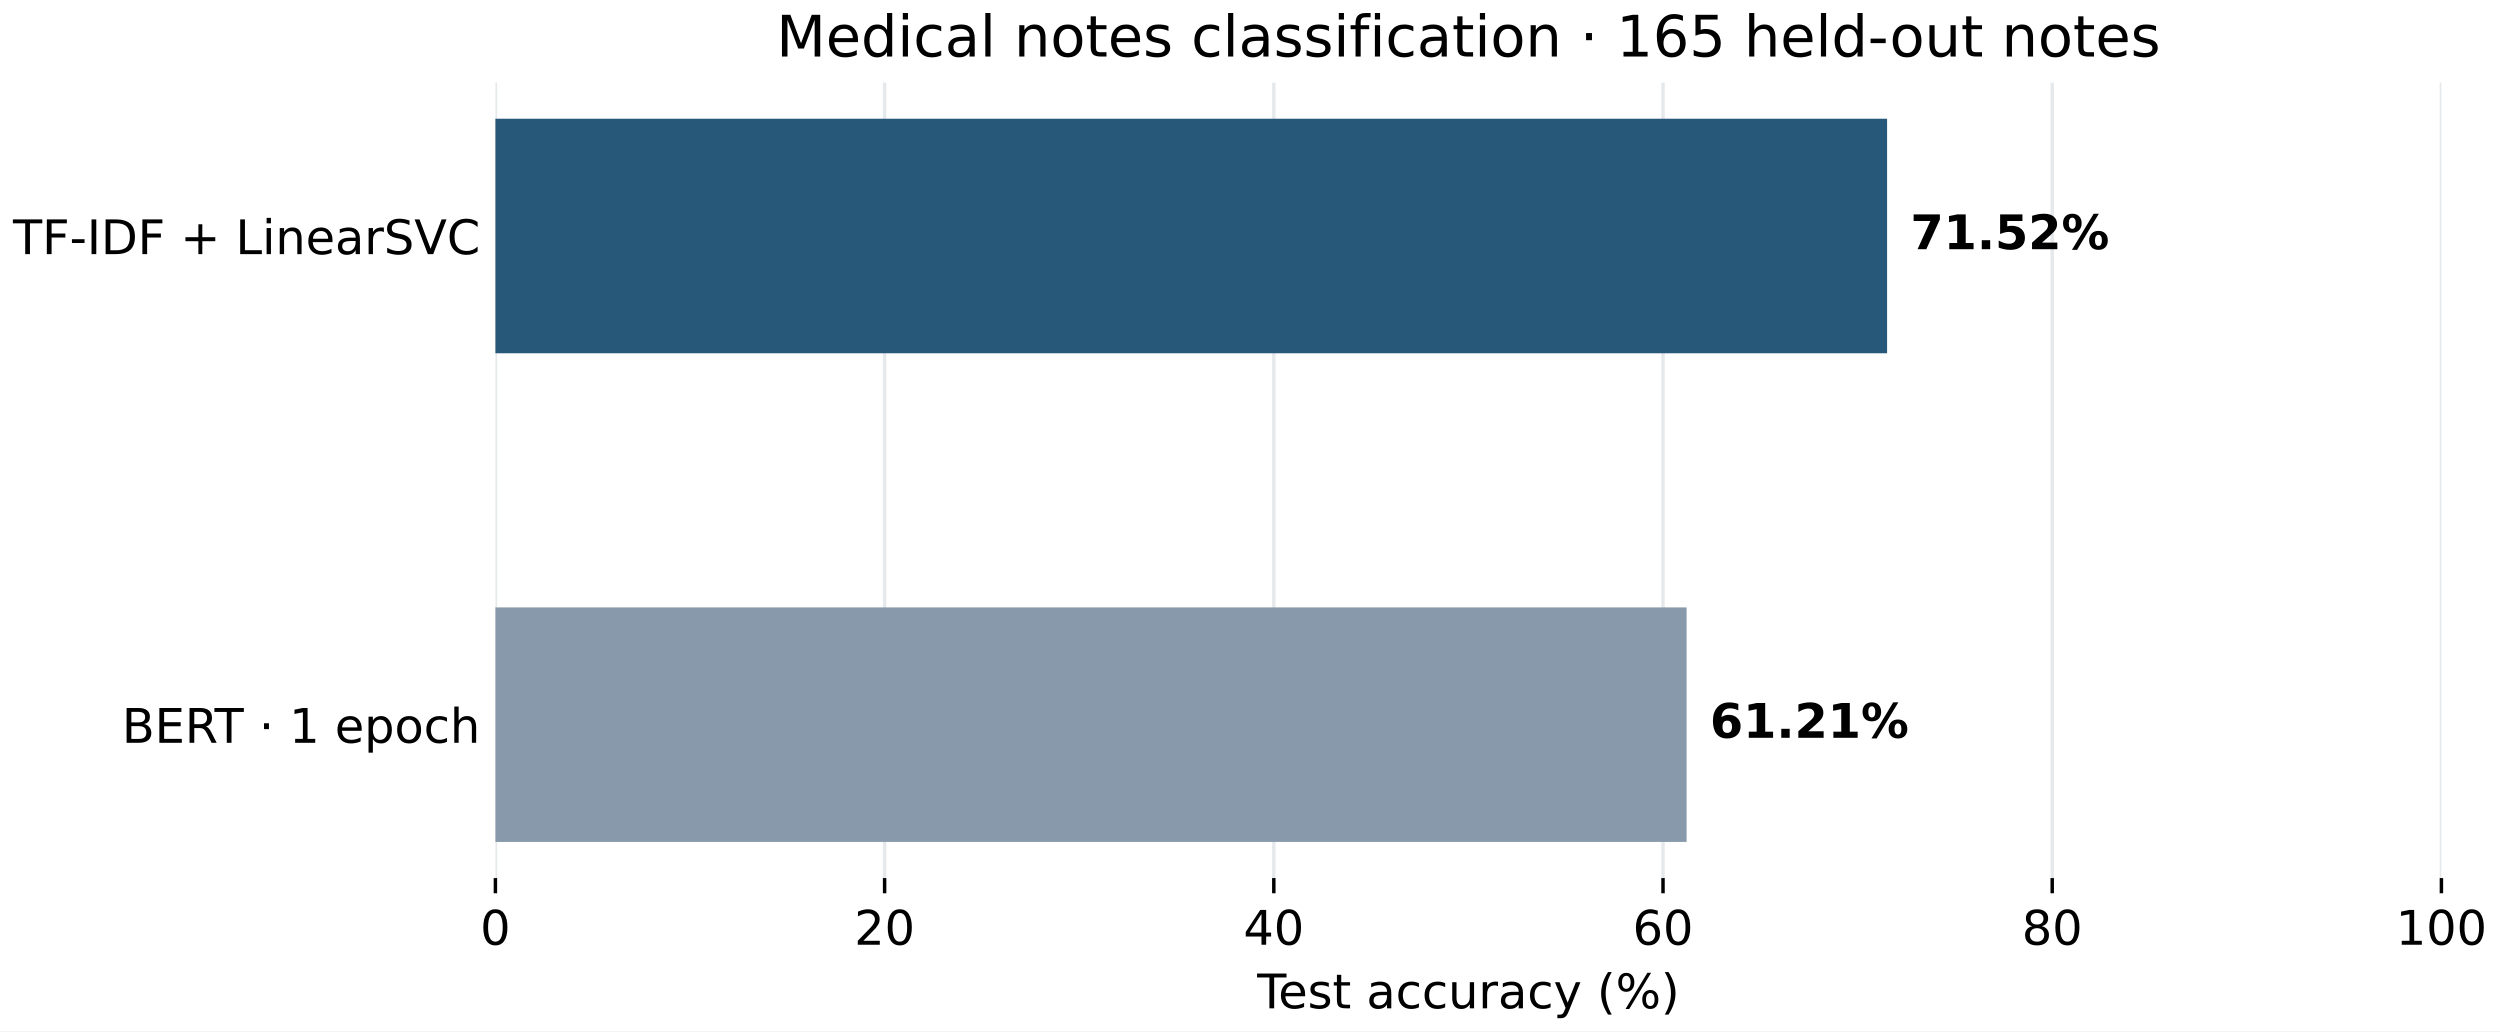
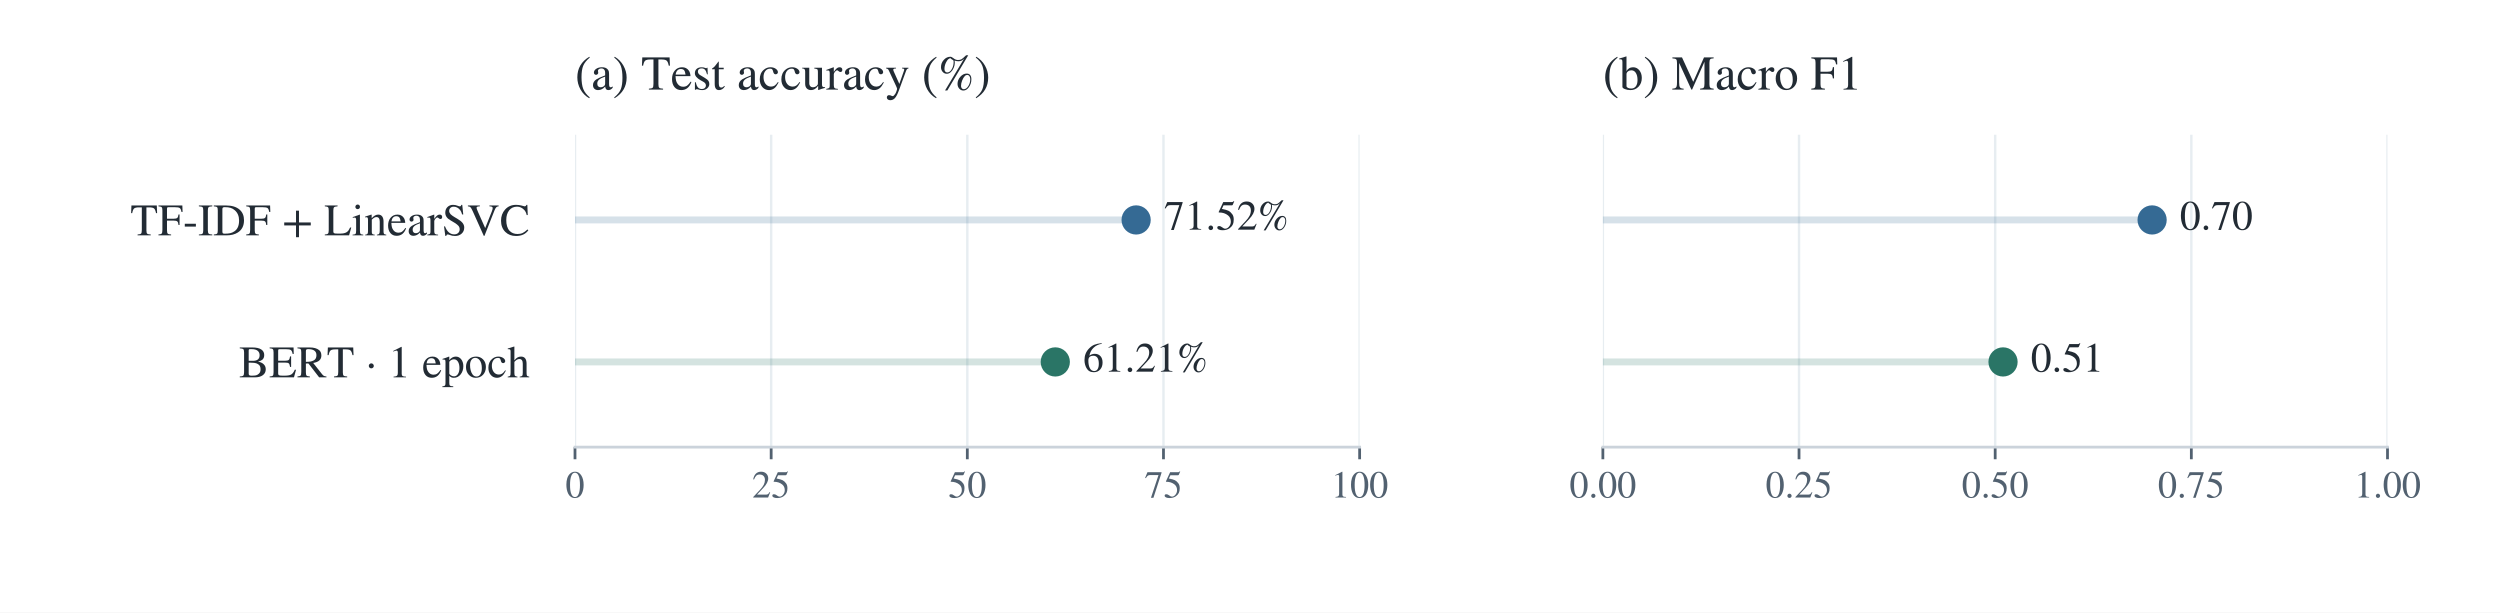
- <svg xmlns="http://www.w3.org/2000/svg" xmlns:xlink="http://www.w3.org/1999/xlink" width="576pt" height="237.6pt" viewBox="0 0 576 237.6" version="1.1">
+ <svg xmlns="http://www.w3.org/2000/svg" xmlns:xlink="http://www.w3.org/1999/xlink" width="720pt" height="176.4pt" viewBox="0 0 720 176.4" version="1.1">
  <defs>
    <style type="text/css">*{stroke-linejoin: round; stroke-linecap: butt}</style>
  </defs>
  <g id="figure_1">
    <g id="patch_1">
-       <path d="M 0 237.6  L 576 237.6  L 576 0  L 0 0  z " style="fill: #ffffff" />
+       <path d="M 0 176.4  L 720 176.4  L 720 0  L 0 0  z " style="fill: #ffffff" />
    </g>
    <g id="axes_1">
      <g id="patch_2">
-         <path d="M 114.142 202.308  L 562.502 202.308  L 562.502 19.03  L 114.142 19.03  z " style="fill: #ffffff" />
+         <path d="M 165.6 128.772  L 391.574 128.772  L 391.574 38.808  L 165.6 38.808  z " style="fill: #ffffff" />
      </g>
      <g id="matplotlib.axis_1">
        <g id="xtick_1">
          <g id="line2d_1">
-             <path d="M 114.142 202.308  L 114.142 19.03  " clip-path="url(#p9ebc9a9cec)" style="fill: none; stroke: #e6e9ec; stroke-width: 0.8; stroke-linecap: square" />
+             <path d="M 165.6 128.772  L 165.6 38.808  " clip-path="url(#pac6ac0f372)" style="fill: none; stroke: #e7edf1; stroke-width: 0.7; stroke-linecap: square" />
          </g>
          <g id="line2d_2">
            <defs>
-               <path id="m606c10784d" d="M 0 0  L 0 3.5  " style="stroke: #000000; stroke-width: 0.8" />
+               <path id="m80f913b508" d="M 0 0  L 0 3.5  " style="stroke: #526170; stroke-width: 0.8" />
            </defs>
            <g>
-               <use xlink:href="#m606c10784d" x="114.142" y="202.308" style="stroke: #000000; stroke-width: 0.8" />
+               <use xlink:href="#m80f913b508" x="165.6" y="128.772" style="fill: #526170; stroke: #526170; stroke-width: 0.8" />
            </g>
          </g>
          <g id="text_1">
-             <text style="font-size: 11px; font-family: 'DejaVu Sans'; text-anchor: middle" x="114.142" y="217.666" transform="rotate(-0 114.1421 217.6662)">0</text>
+             <g style="fill: #526170" transform="translate(162.85 143.2847) scale(0.11 -0.11)">
+               <defs>
+                 <path id="STIXGeneral-Regular-30" d="M 3046 2112  Q 3046 1683 2963 1302  Q 2880 922 2717 602  Q 2554 282 2266 96  Q 1978 -90 1600 -90  Q 1210 -90 915 108  Q 621 307 461 640  Q 301 973 227 1350  Q 154 1728 154 2150  Q 154 2746 301 3222  Q 448 3699 790 4012  Q 1133 4326 1626 4326  Q 2253 4326 2649 3712  Q 3046 3098 3046 2112  z M 2432 2080  Q 2432 3091 2217 3625  Q 2003 4160 1587 4160  Q 1190 4160 979 3622  Q 768 3085 768 2106  Q 768 1120 979 598  Q 1190 77 1600 77  Q 2003 77 2217 598  Q 2432 1120 2432 2080  z " transform="scale(0.015625)" />
+               </defs>
+               <use xlink:href="#STIXGeneral-Regular-30" />
+             </g>
          </g>
        </g>
        <g id="xtick_2">
          <g id="line2d_3">
-             <path d="M 203.814 202.308  L 203.814 19.03  " clip-path="url(#p9ebc9a9cec)" style="fill: none; stroke: #e6e9ec; stroke-width: 0.8; stroke-linecap: square" />
+             <path d="M 222.094 128.772  L 222.094 38.808  " clip-path="url(#pac6ac0f372)" style="fill: none; stroke: #e7edf1; stroke-width: 0.7; stroke-linecap: square" />
          </g>
          <g id="line2d_4">
            <g>
-               <use xlink:href="#m606c10784d" x="203.814" y="202.308" style="stroke: #000000; stroke-width: 0.8" />
+               <use xlink:href="#m80f913b508" x="222.094" y="128.772" style="fill: #526170; stroke: #526170; stroke-width: 0.8" />
            </g>
          </g>
          <g id="text_2">
-             <text style="font-size: 11px; font-family: 'DejaVu Sans'; text-anchor: middle" x="203.814" y="217.666" transform="rotate(-0 203.814 217.6662)">20</text>
+             <g style="fill: #526170" transform="translate(216.5935 143.2847) scale(0.11 -0.11)">
+               <defs>
+                 <path id="STIXGeneral-Regular-32" d="M 3034 877  L 2688 0  L 186 0  L 186 77  L 1325 1286  Q 1773 1754 1965 2144  Q 2157 2534 2157 2950  Q 2157 3379 1920 3616  Q 1683 3853 1267 3853  Q 922 3853 720 3673  Q 518 3494 326 3021  L 192 3053  Q 301 3648 630 3987  Q 960 4326 1523 4326  Q 2054 4326 2380 4006  Q 2707 3686 2707 3200  Q 2707 2477 1888 1613  L 832 486  L 2330 486  Q 2541 486 2665 569  Q 2790 653 2944 915  L 3034 877  z " transform="scale(0.015625)" />
+                 <path id="STIXGeneral-Regular-35" d="M 2803 4358  L 2573 3814  Q 2534 3731 2400 3731  L 1158 3731  L 902 3187  Q 1606 3053 1920 2896  Q 2234 2739 2502 2368  Q 2726 2061 2726 1555  Q 2726 1094 2576 780  Q 2426 467 2099 224  Q 1664 -90 1011 -90  Q 646 -90 422 19  Q 198 128 198 307  Q 198 550 486 550  Q 717 550 960 352  Q 1210 147 1414 147  Q 1747 147 2012 480  Q 2278 813 2278 1229  Q 2278 1843 1850 2189  Q 1293 2637 486 2637  Q 410 2637 410 2688  L 416 2720  L 1114 4237  L 2438 4237  Q 2547 4237 2608 4269  Q 2669 4301 2746 4403  L 2803 4358  z " transform="scale(0.015625)" />
+               </defs>
+               <use xlink:href="#STIXGeneral-Regular-32" />
+               <use xlink:href="#STIXGeneral-Regular-35" transform="translate(49.99999 0)" />
+             </g>
          </g>
        </g>
        <g id="xtick_3">
          <g id="line2d_5">
-             <path d="M 293.486 202.308  L 293.486 19.03  " clip-path="url(#p9ebc9a9cec)" style="fill: none; stroke: #e6e9ec; stroke-width: 0.8; stroke-linecap: square" />
+             <path d="M 278.587 128.772  L 278.587 38.808  " clip-path="url(#pac6ac0f372)" style="fill: none; stroke: #e7edf1; stroke-width: 0.7; stroke-linecap: square" />
          </g>
          <g id="line2d_6">
            <g>
-               <use xlink:href="#m606c10784d" x="293.486" y="202.308" style="stroke: #000000; stroke-width: 0.8" />
+               <use xlink:href="#m80f913b508" x="278.587" y="128.772" style="fill: #526170; stroke: #526170; stroke-width: 0.8" />
            </g>
          </g>
          <g id="text_3">
-             <text style="font-size: 11px; font-family: 'DejaVu Sans'; text-anchor: middle" x="293.486" y="217.666" transform="rotate(-0 293.4859 217.6662)">40</text>
+             <g style="fill: #526170" transform="translate(273.087 143.2847) scale(0.11 -0.11)">
+               <use xlink:href="#STIXGeneral-Regular-35" />
+               <use xlink:href="#STIXGeneral-Regular-30" transform="translate(49.99999 0)" />
+             </g>
          </g>
        </g>
        <g id="xtick_4">
          <g id="line2d_7">
-             <path d="M 383.158 202.308  L 383.158 19.03  " clip-path="url(#p9ebc9a9cec)" style="fill: none; stroke: #e6e9ec; stroke-width: 0.8; stroke-linecap: square" />
+             <path d="M 335.081 128.772  L 335.081 38.808  " clip-path="url(#pac6ac0f372)" style="fill: none; stroke: #e7edf1; stroke-width: 0.7; stroke-linecap: square" />
          </g>
          <g id="line2d_8">
            <g>
-               <use xlink:href="#m606c10784d" x="383.158" y="202.308" style="stroke: #000000; stroke-width: 0.8" />
+               <use xlink:href="#m80f913b508" x="335.081" y="128.772" style="fill: #526170; stroke: #526170; stroke-width: 0.8" />
            </g>
          </g>
          <g id="text_4">
-             <text style="font-size: 11px; font-family: 'DejaVu Sans'; text-anchor: middle" x="383.158" y="217.666" transform="rotate(-0 383.1578 217.6662)">60</text>
+             <g style="fill: #526170" transform="translate(329.5805 143.2847) scale(0.11 -0.11)">
+               <defs>
+                 <path id="STIXGeneral-Regular-37" d="M 2874 4134  L 1517 -51  L 1101 -51  L 2368 3763  L 992 3763  Q 717 3763 582 3667  Q 448 3571 243 3238  L 128 3296  L 512 4237  L 2874 4237  L 2874 4134  z " transform="scale(0.015625)" />
+               </defs>
+               <use xlink:href="#STIXGeneral-Regular-37" />
+               <use xlink:href="#STIXGeneral-Regular-35" transform="translate(49.99999 0)" />
+             </g>
          </g>
        </g>
        <g id="xtick_5">
          <g id="line2d_9">
-             <path d="M 472.83 202.308  L 472.83 19.03  " clip-path="url(#p9ebc9a9cec)" style="fill: none; stroke: #e6e9ec; stroke-width: 0.8; stroke-linecap: square" />
+             <path d="M 391.574 128.772  L 391.574 38.808  " clip-path="url(#pac6ac0f372)" style="fill: none; stroke: #e7edf1; stroke-width: 0.7; stroke-linecap: square" />
          </g>
          <g id="line2d_10">
            <g>
-               <use xlink:href="#m606c10784d" x="472.83" y="202.308" style="stroke: #000000; stroke-width: 0.8" />
+               <use xlink:href="#m80f913b508" x="391.574" y="128.772" style="fill: #526170; stroke: #526170; stroke-width: 0.8" />
            </g>
          </g>
          <g id="text_5">
-             <text style="font-size: 11px; font-family: 'DejaVu Sans'; text-anchor: middle" x="472.83" y="217.666" transform="rotate(-0 472.8297 217.6662)">80</text>
-           </g>
-         </g>
-         <g id="xtick_6">
-           <g id="line2d_11">
-             <path d="M 562.502 202.308  L 562.502 19.03  " clip-path="url(#p9ebc9a9cec)" style="fill: none; stroke: #e6e9ec; stroke-width: 0.8; stroke-linecap: square" />
-           </g>
-           <g id="line2d_12">
-             <g>
-               <use xlink:href="#m606c10784d" x="562.502" y="202.308" style="stroke: #000000; stroke-width: 0.8" />
-             </g>
-           </g>
-           <g id="text_6">
-             <text style="font-size: 11px; font-family: 'DejaVu Sans'; text-anchor: middle" x="562.502" y="217.666" transform="rotate(-0 562.5016 217.6662)">100</text>
-           </g>
-         </g>
-         <g id="text_7">
-           <text style="font-size: 11px; font-family: 'DejaVu Sans'; text-anchor: middle" x="338.322" y="232.312" transform="rotate(-0 338.3219 232.3121)">Test accuracy (%)</text>
+             <g style="fill: #526170" transform="translate(383.324 143.2847) scale(0.11 -0.11)">
+               <defs>
+                 <path id="STIXGeneral-Regular-31" d="M 2522 0  L 755 0  L 755 96  Q 1107 115 1235 227  Q 1363 339 1363 608  L 1363 3482  Q 1363 3795 1171 3795  Q 1082 3795 883 3718  L 710 3654  L 710 3744  L 1856 4326  L 1914 4307  L 1914 486  Q 1914 275 2042 185  Q 2170 96 2522 96  L 2522 0  z " transform="scale(0.015625)" />
+               </defs>
+               <use xlink:href="#STIXGeneral-Regular-31" />
+               <use xlink:href="#STIXGeneral-Regular-30" transform="translate(49.99999 0)" />
+               <use xlink:href="#STIXGeneral-Regular-30" transform="translate(99.99997 0)" />
+             </g>
+           </g>
        </g>
      </g>
      <g id="matplotlib.axis_2">
        <g id="ytick_1">
-           <g id="line2d_13" />
-           <g id="text_8">
-             <text style="font-size: 11px; font-family: 'DejaVu Sans'; text-anchor: end" x="110.642" y="58.559" transform="rotate(-0 110.6421 58.55895)">TF-IDF + LinearSVC</text>
+           <g id="line2d_11" />
+           <g id="text_6">
+             <g style="fill: #222b34" transform="translate(37.53984 67.78293) scale(0.13 -0.13)">
+               <defs>
+                 <path id="STIXGeneral-Regular-54" d="M 3795 3149  L 3642 3149  Q 3539 3674 3353 3821  Q 3168 3968 2656 3968  L 2278 3968  L 2278 710  Q 2278 346 2387 243  Q 2496 141 2893 122  L 2893 0  L 1024 0  L 1024 122  Q 1427 147 1526 256  Q 1626 365 1626 787  L 1626 3968  L 1242 3968  Q 723 3968 540 3817  Q 358 3667 262 3149  L 109 3149  L 154 4237  L 3750 4237  L 3795 3149  z " transform="scale(0.015625)" />
+                 <path id="STIXGeneral-Regular-46" d="M 3494 3322  L 3334 3322  Q 3264 3757 3094 3875  Q 2925 3994 2349 3994  L 1504 3994  Q 1370 3994 1328 3946  Q 1286 3898 1286 3744  L 1286 2355  L 2195 2355  Q 2598 2355 2736 2470  Q 2874 2586 2918 2963  L 3066 2963  L 3066 1472  L 2918 1472  Q 2880 1862 2745 1977  Q 2611 2093 2195 2093  L 1286 2093  L 1286 717  Q 1286 352 1392 246  Q 1498 141 1869 122  L 1869 0  L 70 0  L 70 122  Q 435 147 534 259  Q 634 371 634 787  L 634 3526  Q 634 3878 538 3984  Q 442 4090 77 4115  L 77 4237  L 3462 4237  L 3494 3322  z " transform="scale(0.015625)" />
+                 <path id="STIXGeneral-Regular-2d" d="M 1824 1242  L 250 1242  L 250 1645  L 1824 1645  L 1824 1242  z " transform="scale(0.015625)" />
+                 <path id="STIXGeneral-Regular-49" d="M 2016 0  L 115 0  L 115 122  Q 518 134 627 240  Q 736 346 736 717  L 736 3526  Q 736 3898 633 3994  Q 531 4090 115 4115  L 115 4237  L 2016 4237  L 2016 4115  Q 1613 4096 1501 3993  Q 1389 3891 1389 3526  L 1389 717  Q 1389 358 1504 246  Q 1619 134 2016 122  L 2016 0  z " transform="scale(0.015625)" />
+                 <path id="STIXGeneral-Regular-44" d="M 102 4237  L 1830 4237  Q 3078 4237 3750 3654  Q 4384 3110 4384 2138  Q 4384 966 3514 410  Q 2880 0 1901 0  L 102 0  L 102 122  Q 474 147 570 252  Q 666 358 666 736  L 666 3520  Q 666 3891 570 3990  Q 474 4090 102 4115  L 102 4237  z M 1318 3731  L 1318 538  Q 1318 365 1379 301  Q 1440 237 1626 237  Q 2125 237 2432 307  Q 2739 378 3021 570  Q 3686 1018 3686 2099  Q 3686 3027 3078 3558  Q 2803 3802 2476 3901  Q 2150 4000 1658 4000  Q 1472 4000 1395 3942  Q 1318 3885 1318 3731  z " transform="scale(0.015625)" />
+                 <path id="STIXGeneral-Regular-20" transform="scale(0.015625)" />
+                 <path id="STIXGeneral-Regular-2b" d="M 4070 1408  L 2400 1408  L 2400 -262  L 1978 -262  L 1978 1408  L 307 1408  L 307 1830  L 1978 1830  L 1978 3501  L 2400 3501  L 2400 1830  L 4070 1830  L 4070 1408  z " transform="scale(0.015625)" />
+                 <path id="STIXGeneral-Regular-4c" d="M 3827 1114  L 3520 0  L 77 0  L 77 122  Q 429 141 531 256  Q 634 371 634 736  L 634 3494  Q 634 3872 541 3981  Q 448 4090 77 4115  L 77 4237  L 1888 4237  L 1888 4115  Q 1498 4090 1392 3984  Q 1286 3878 1286 3507  L 1286 538  Q 1286 358 1398 304  Q 1510 250 1862 250  L 2310 250  Q 3085 250 3392 640  Q 3520 813 3661 1114  L 3827 1114  z " transform="scale(0.015625)" />
+                 <path id="STIXGeneral-Regular-69" d="M 1152 4045  Q 1152 3904 1056 3811  Q 960 3718 819 3718  Q 685 3718 592 3811  Q 499 3904 499 4045  Q 499 4179 595 4275  Q 691 4371 826 4371  Q 966 4371 1059 4275  Q 1152 4179 1152 4045  z M 1619 0  L 102 0  L 102 96  Q 435 115 521 211  Q 608 307 608 666  L 608 2118  Q 608 2342 563 2432  Q 518 2522 397 2522  Q 243 2522 128 2490  L 128 2592  L 1120 2944  L 1146 2918  L 1146 672  Q 1146 314 1226 218  Q 1306 122 1619 96  L 1619 0  z " transform="scale(0.015625)" />
+                 <path id="STIXGeneral-Regular-6e" d="M 3104 0  L 1773 0  L 1779 96  Q 2016 115 2096 233  Q 2176 352 2176 672  L 2176 1946  Q 2176 2592 1709 2592  Q 1549 2592 1408 2515  Q 1267 2438 1050 2227  L 1050 461  Q 1050 269 1136 192  Q 1222 115 1466 96  L 1466 0  L 115 0  L 115 96  Q 358 115 435 214  Q 512 314 512 602  L 512 2157  Q 512 2394 467 2483  Q 422 2573 288 2573  Q 160 2573 102 2547  L 102 2656  Q 550 2784 979 2944  L 1030 2925  L 1030 2426  L 1037 2426  Q 1491 2944 1958 2944  Q 2323 2944 2518 2688  Q 2714 2432 2714 1958  L 2714 544  Q 2714 288 2790 205  Q 2867 122 3104 96  L 3104 0  z " transform="scale(0.015625)" />
+                 <path id="STIXGeneral-Regular-65" d="M 2611 1050  L 2714 1005  Q 2330 -64 1376 -64  Q 813 -64 486 329  Q 160 723 160 1389  Q 160 2074 525 2509  Q 890 2944 1485 2944  Q 2061 2944 2374 2502  Q 2560 2246 2592 1773  L 621 1773  Q 646 1370 700 1158  Q 755 947 915 730  Q 1184 378 1626 378  Q 1939 378 2153 531  Q 2368 685 2611 1050  z M 634 1978  L 1939 1978  Q 1882 2381 1750 2547  Q 1619 2714 1312 2714  Q 1043 2714 864 2525  Q 685 2336 634 1978  z " transform="scale(0.015625)" />
+                 <path id="STIXGeneral-Regular-61" d="M 2829 422  L 2829 243  Q 2586 -64 2253 -64  Q 1888 -64 1843 403  L 1837 403  Q 1427 -64 909 -64  Q 608 -64 422 112  Q 237 288 237 602  Q 237 1050 685 1350  Q 992 1555 1837 1869  L 1837 2214  Q 1837 2502 1699 2646  Q 1562 2790 1338 2790  Q 1146 2790 1018 2697  Q 890 2605 890 2477  Q 890 2419 909 2348  Q 928 2278 928 2208  Q 928 2112 841 2029  Q 755 1946 634 1946  Q 525 1946 441 2029  Q 358 2112 358 2240  Q 358 2547 685 2752  Q 986 2944 1421 2944  Q 1939 2944 2176 2656  Q 2291 2522 2323 2384  Q 2355 2246 2355 1946  L 2355 723  Q 2355 301 2554 301  Q 2682 301 2829 422  z M 1837 813  L 1837 1715  Q 1248 1510 1018 1293  Q 800 1094 800 800  Q 800 557 921 432  Q 1043 307 1242 307  Q 1453 307 1613 410  Q 1747 506 1792 589  Q 1837 672 1837 813  z " transform="scale(0.015625)" />
+                 <path id="STIXGeneral-Regular-72" d="M 1024 2931  L 1024 2342  Q 1267 2688 1430 2816  Q 1594 2944 1792 2944  Q 1958 2944 2051 2854  Q 2144 2765 2144 2605  Q 2144 2470 2077 2393  Q 2010 2317 1894 2317  Q 1773 2317 1638 2445  Q 1536 2541 1472 2541  Q 1338 2541 1181 2355  Q 1024 2170 1024 2016  L 1024 576  Q 1024 301 1133 205  Q 1242 109 1568 96  L 1568 0  L 32 0  L 32 96  Q 339 154 412 224  Q 486 294 486 538  L 486 2138  Q 486 2349 438 2435  Q 390 2522 269 2522  Q 166 2522 45 2496  L 45 2598  Q 448 2726 992 2944  L 1024 2931  z " transform="scale(0.015625)" />
+                 <path id="STIXGeneral-Regular-53" d="M 3002 2963  L 2842 2963  Q 2733 3360 2579 3565  Q 2189 4064 1651 4064  Q 1357 4064 1181 3894  Q 1005 3725 1005 3456  Q 1005 3328 1069 3206  Q 1133 3085 1206 2998  Q 1280 2912 1465 2784  Q 1651 2656 1766 2589  Q 1882 2522 2150 2362  Q 2669 2061 2905 1763  Q 3142 1466 3142 1107  Q 3142 576 2771 243  Q 2400 -90 1837 -90  Q 1421 -90 1082 58  Q 915 128 781 128  Q 704 128 653 70  Q 602 13 602 -83  L 461 -83  L 275 1274  L 416 1274  Q 845 141 1734 141  Q 2074 141 2285 342  Q 2496 544 2496 858  Q 2496 1158 2310 1363  Q 2003 1696 1235 2106  Q 454 2522 454 3206  Q 454 3718 768 4022  Q 1082 4326 1568 4326  Q 1907 4326 2240 4186  Q 2413 4109 2522 4109  Q 2688 4109 2726 4326  L 2861 4326  L 3002 2963  z " transform="scale(0.015625)" />
+                 <path id="STIXGeneral-Regular-56" d="M 4461 4237  L 4461 4115  Q 4262 4109 4134 3990  Q 4006 3872 3872 3533  L 2451 -70  L 2355 -70  L 794 3411  Q 589 3866 467 3987  Q 346 4109 102 4115  L 102 4237  L 1798 4237  L 1798 4115  L 1619 4102  Q 1331 4083 1331 3904  Q 1331 3776 1581 3219  L 2554 1030  L 3494 3392  Q 3616 3699 3616 3853  Q 3616 3898 3606 3933  Q 3597 3968 3584 3993  Q 3571 4019 3536 4038  Q 3501 4058 3481 4067  Q 3462 4077 3411 4086  Q 3360 4096 3337 4099  Q 3315 4102 3248 4108  Q 3181 4115 3155 4115  L 3155 4237  L 4461 4237  z " transform="scale(0.015625)" />
+                 <path id="STIXGeneral-Regular-43" d="M 3930 838  L 4051 723  Q 3482 -90 2304 -90  Q 1376 -90 794 480  Q 179 1082 179 2080  Q 179 3014 755 3661  Q 1357 4326 2310 4326  Q 2720 4326 3072 4230  Q 3475 4115 3514 4115  Q 3725 4115 3782 4326  L 3910 4326  L 3968 2874  L 3821 2874  Q 3718 3334 3488 3584  Q 3034 4070 2458 4070  Q 1747 4070 1334 3548  Q 922 3027 922 2182  Q 922 1152 1382 653  Q 1811 192 2522 192  Q 2944 192 3251 339  Q 3558 486 3930 838  z " transform="scale(0.015625)" />
+               </defs>
+               <use xlink:href="#STIXGeneral-Regular-54" />
+               <use xlink:href="#STIXGeneral-Regular-46" transform="translate(61.09999 0)" />
+               <use xlink:href="#STIXGeneral-Regular-2d" transform="translate(116.7 0)" />
+               <use xlink:href="#STIXGeneral-Regular-49" transform="translate(150 0)" />
+               <use xlink:href="#STIXGeneral-Regular-44" transform="translate(183.3 0)" />
+               <use xlink:href="#STIXGeneral-Regular-46" transform="translate(255.4999 0)" />
+               <use xlink:href="#STIXGeneral-Regular-20" transform="translate(311.0999 0)" />
+               <use xlink:href="#STIXGeneral-Regular-2b" transform="translate(336.0999 0)" />
+               <use xlink:href="#STIXGeneral-Regular-20" transform="translate(404.5999 0)" />
+               <use xlink:href="#STIXGeneral-Regular-4c" transform="translate(429.5999 0)" />
+               <use xlink:href="#STIXGeneral-Regular-69" transform="translate(490.6999 0)" />
+               <use xlink:href="#STIXGeneral-Regular-6e" transform="translate(518.4999 0)" />
+               <use xlink:href="#STIXGeneral-Regular-65" transform="translate(568.4998 0)" />
+               <use xlink:href="#STIXGeneral-Regular-61" transform="translate(612.8998 0)" />
+               <use xlink:href="#STIXGeneral-Regular-72" transform="translate(657.2998 0)" />
+               <use xlink:href="#STIXGeneral-Regular-53" transform="translate(690.5998 0)" />
+               <use xlink:href="#STIXGeneral-Regular-56" transform="translate(746.1998 0)" />
+               <use xlink:href="#STIXGeneral-Regular-43" transform="translate(818.3998 0)" />
+             </g>
          </g>
        </g>
        <g id="ytick_2">
-           <g id="line2d_14" />
-           <g id="text_9">
-             <text style="font-size: 11px; font-family: 'DejaVu Sans'; text-anchor: end" x="110.642" y="171.137" transform="rotate(-0 110.6421 171.1374)">BERT · 1 epoch</text>
-           </g>
-         </g>
+           <g id="line2d_12" />
+           <g id="text_7">
+             <g style="fill: #222b34" transform="translate(68.82719 108.6757) scale(0.13 -0.13)">
+               <defs>
+                 <path id="STIXGeneral-Regular-42" d="M 2701 2234  L 2701 2227  Q 3181 2150 3482 1875  Q 3795 1594 3795 1139  Q 3795 608 3379 304  Q 2963 0 2266 0  L 109 0  L 109 122  Q 486 134 604 246  Q 723 358 723 723  L 723 3520  Q 723 3891 614 3990  Q 506 4090 109 4115  L 109 4237  L 1901 4237  Q 2726 4237 3152 3958  Q 3578 3680 3578 3168  Q 3578 2733 3315 2502  Q 3130 2342 2701 2234  z M 1376 2342  L 1965 2342  Q 2925 2342 2925 3136  Q 2925 3546 2640 3773  Q 2355 4000 1792 4000  L 1530 4000  Q 1376 4000 1376 3795  L 1376 2342  z M 1376 2086  L 1376 525  Q 1376 365 1462 301  Q 1549 237 1773 237  Q 2208 237 2413 285  Q 2618 333 2816 512  Q 3059 723 3059 1146  Q 3059 1632 2758 1830  Q 2688 1882 2617 1917  Q 2547 1952 2492 1974  Q 2438 1997 2348 2016  Q 2259 2035 2211 2044  Q 2163 2054 2041 2060  Q 1920 2067 1862 2070  Q 1805 2074 1635 2080  Q 1466 2086 1376 2086  z " transform="scale(0.015625)" />
+                 <path id="STIXGeneral-Regular-45" d="M 3821 1082  L 3526 0  L 77 0  L 77 122  Q 442 147 538 252  Q 634 358 634 730  L 634 3520  Q 634 3878 534 3987  Q 435 4096 77 4115  L 77 4237  L 3469 4237  L 3494 3322  L 3334 3322  Q 3264 3750 3085 3872  Q 2906 3994 2349 3994  L 1510 3994  Q 1370 3994 1328 3952  Q 1286 3910 1286 3763  L 1286 2355  L 2253 2355  Q 2656 2355 2787 2470  Q 2918 2586 2976 2970  L 3123 2970  L 3123 1472  L 2976 1472  Q 2918 1875 2790 1984  Q 2662 2093 2253 2093  L 1286 2093  L 1286 538  Q 1286 346 1420 291  Q 1555 237 1933 237  L 2163 237  Q 2848 237 3136 403  Q 3424 570 3642 1082  L 3821 1082  z " transform="scale(0.015625)" />
+                 <path id="STIXGeneral-Regular-52" d="M 4224 0  L 3187 0  L 1664 1971  L 1306 1958  L 1306 717  Q 1306 352 1405 249  Q 1504 147 1875 122  L 1875 0  L 109 0  L 109 122  Q 474 154 563 262  Q 653 371 653 794  L 653 3526  Q 653 3885 563 3987  Q 474 4090 109 4115  L 109 4237  L 1850 4237  Q 2726 4237 3187 3859  Q 3501 3603 3501 3091  Q 3501 2221 2342 2042  L 3622 422  Q 3757 256 3878 198  Q 4000 141 4224 122  L 4224 0  z M 1306 3731  L 1306 2195  Q 1766 2202 1990 2246  Q 2214 2291 2438 2413  Q 2803 2618 2803 3142  Q 2803 4000 1632 4000  Q 1459 4000 1382 3945  Q 1306 3891 1306 3731  z " transform="scale(0.015625)" />
+                 <path id="STIXGeneral-Regular-b7" d="M 1158 1619  Q 1158 1478 1052 1376  Q 947 1274 800 1274  Q 653 1274 550 1376  Q 448 1478 448 1625  Q 448 1773 553 1878  Q 659 1984 806 1984  Q 947 1984 1052 1875  Q 1158 1766 1158 1619  z " transform="scale(0.015625)" />
+                 <path id="STIXGeneral-Regular-70" d="M 1018 2931  L 1018 2438  Q 1421 2944 1939 2944  Q 2406 2944 2707 2560  Q 3008 2176 3008 1581  Q 3008 883 2621 409  Q 2234 -64 1664 -64  Q 1466 -64 1328 -6  Q 1190 51 1018 211  L 1018 -794  Q 1018 -1094 1120 -1180  Q 1222 -1267 1581 -1274  L 1581 -1389  L 32 -1389  L 32 -1280  Q 314 -1254 397 -1171  Q 480 -1088 480 -838  L 480 2157  Q 480 2381 429 2451  Q 378 2522 218 2522  Q 115 2522 58 2515  L 58 2618  Q 506 2752 979 2944  L 1018 2931  z M 1018 2138  L 1018 563  Q 1018 422 1238 281  Q 1459 141 1683 141  Q 2029 141 2243 467  Q 2458 794 2458 1325  Q 2458 1888 2243 2224  Q 2029 2560 1670 2560  Q 1446 2560 1232 2419  Q 1018 2278 1018 2138  z " transform="scale(0.015625)" />
+                 <path id="STIXGeneral-Regular-6f" d="M 3008 1478  Q 3008 806 2608 371  Q 2208 -64 1568 -64  Q 979 -64 582 368  Q 186 800 186 1459  Q 186 2125 582 2534  Q 979 2944 1626 2944  Q 2221 2944 2614 2537  Q 3008 2131 3008 1478  z M 2432 1306  Q 2432 2035 2112 2445  Q 1856 2765 1504 2765  Q 1171 2765 966 2493  Q 762 2221 762 1747  Q 762 928 1101 435  Q 1318 115 1677 115  Q 2029 115 2230 432  Q 2432 749 2432 1306  z " transform="scale(0.015625)" />
+                 <path id="STIXGeneral-Regular-63" d="M 2547 998  L 2637 941  Q 2362 403 2112 205  Q 1786 -64 1376 -64  Q 845 -64 502 336  Q 160 736 160 1357  Q 160 2170 698 2618  Q 1094 2944 1562 2944  Q 1965 2944 2256 2749  Q 2547 2554 2547 2285  Q 2547 2176 2457 2096  Q 2368 2016 2246 2016  Q 2022 2016 1939 2310  L 1901 2451  Q 1850 2630 1773 2694  Q 1696 2758 1523 2758  Q 1133 2758 893 2451  Q 653 2144 653 1645  Q 653 1094 928 745  Q 1203 397 1645 397  Q 1920 397 2118 528  Q 2317 659 2547 998  z " transform="scale(0.015625)" />
+                 <path id="STIXGeneral-Regular-68" d="M 3117 0  L 1760 0  L 1760 96  Q 2042 128 2118 224  Q 2195 320 2195 653  L 2195 1920  Q 2195 2598 1722 2598  Q 1530 2598 1370 2508  Q 1210 2419 1005 2195  L 1005 653  Q 1005 320 1081 224  Q 1158 128 1440 96  L 1440 0  L 58 0  L 58 96  Q 333 134 400 224  Q 467 314 467 653  L 467 3667  Q 467 3872 406 3933  Q 346 3994 141 3994  Q 83 3994 64 3987  L 64 4090  L 237 4141  Q 730 4288 973 4371  L 1005 4352  L 1005 2406  Q 1229 2694 1446 2819  Q 1664 2944 1946 2944  Q 2733 2944 2733 1926  L 2733 653  Q 2733 320 2793 233  Q 2854 147 3117 96  L 3117 0  z " transform="scale(0.015625)" />
+               </defs>
+               <use xlink:href="#STIXGeneral-Regular-42" />
+               <use xlink:href="#STIXGeneral-Regular-45" transform="translate(66.7 0)" />
+               <use xlink:href="#STIXGeneral-Regular-52" transform="translate(127.8 0)" />
+               <use xlink:href="#STIXGeneral-Regular-54" transform="translate(194.5 0)" />
+               <use xlink:href="#STIXGeneral-Regular-20" transform="translate(255.6 0)" />
+               <use xlink:href="#STIXGeneral-Regular-b7" transform="translate(280.6 0)" />
+               <use xlink:href="#STIXGeneral-Regular-20" transform="translate(305.5999 0)" />
+               <use xlink:href="#STIXGeneral-Regular-31" transform="translate(330.5999 0)" />
+               <use xlink:href="#STIXGeneral-Regular-20" transform="translate(380.5999 0)" />
+               <use xlink:href="#STIXGeneral-Regular-65" transform="translate(405.5999 0)" />
+               <use xlink:href="#STIXGeneral-Regular-70" transform="translate(449.9999 0)" />
+               <use xlink:href="#STIXGeneral-Regular-6f" transform="translate(499.9999 0)" />
+               <use xlink:href="#STIXGeneral-Regular-63" transform="translate(549.9999 0)" />
+               <use xlink:href="#STIXGeneral-Regular-68" transform="translate(594.3999 0)" />
+             </g>
+           </g>
+         </g>
+       </g>
+       <g id="LineCollection_1">
+         <path d="M 165.6 63.344  L 327.206 63.344  " clip-path="url(#pac6ac0f372)" style="fill: none; stroke: #356a94; stroke-opacity: 0.2; stroke-width: 2" />
+       </g>
+       <g id="LineCollection_2">
+         <path d="M 165.6 104.236  L 303.923 104.236  " clip-path="url(#pac6ac0f372)" style="fill: none; stroke: #2a7566; stroke-opacity: 0.2; stroke-width: 2" />
      </g>
      <g id="patch_3">
-         <path d="M 114.142 27.361  L 434.787 27.361  L 434.787 81.399  L 114.142 81.399  z " clip-path="url(#p9ebc9a9cec)" style="fill: #27587a" />
-       </g>
+         <path d="M 165.6 128.772  L 391.574 128.772  " style="fill: none; stroke: #cbd3db; stroke-width: 0.8; stroke-linejoin: miter; stroke-linecap: square" />
+       </g>
+       <g id="PathCollection_1">
+         <defs>
+           <path id="m8cd5885d78" d="M 0 3.708  C 0.983 3.708 1.927 3.317 2.622 2.622  C 3.317 1.927 3.708 0.983 3.708 0  C 3.708 -0.983 3.317 -1.927 2.622 -2.622  C 1.927 -3.317 0.983 -3.708 0 -3.708  C -0.983 -3.708 -1.927 -3.317 -2.622 -2.622  C -3.317 -1.927 -3.708 -0.983 -3.708 0  C -3.708 0.983 -3.317 1.927 -2.622 2.622  C -1.927 3.317 -0.983 3.708 0 3.708  z " style="stroke: #356a94" />
+         </defs>
+         <g clip-path="url(#pac6ac0f372)">
+           <use xlink:href="#m8cd5885d78" x="327.206" y="63.344" style="fill: #356a94; stroke: #356a94" />
+         </g>
+       </g>
+       <g id="text_8">
+         <g style="fill: #222b34" transform="translate(335.2057 66.13926) scale(0.12 -0.12)">
+           <defs>
+             <path id="STIXGeneral-Regular-2e" d="M 1158 275  Q 1158 134 1052 32  Q 947 -70 800 -70  Q 653 -70 550 32  Q 448 134 448 281  Q 448 429 553 534  Q 659 640 806 640  Q 947 640 1052 531  Q 1158 422 1158 275  z " transform="scale(0.015625)" />
+             <path id="STIXGeneral-Regular-25" d="M 4390 1363  Q 4390 781 4070 329  Q 3750 -122 3341 -122  Q 3014 -122 2790 134  Q 2566 390 2566 762  Q 2566 1274 2940 1693  Q 3315 2112 3776 2112  Q 4070 2112 4230 1917  Q 4390 1722 4390 1363  z M 4243 1376  Q 4243 1626 4131 1779  Q 4019 1933 3840 1933  Q 3654 1933 3526 1786  Q 3315 1562 3171 1187  Q 3027 813 3027 486  Q 3027 301 3129 176  Q 3232 51 3386 51  Q 3718 51 3980 457  Q 4243 864 4243 1376  z M 3974 4518  L 1222 -115  L 922 -115  L 3443 4096  Q 3264 3891 3094 3811  Q 2925 3731 2669 3731  Q 2445 3731 2182 3821  Q 2208 3674 2208 3539  Q 2208 3206 2067 2873  Q 1926 2541 1696 2323  Q 1453 2086 1146 2086  Q 826 2086 608 2339  Q 390 2592 390 2963  Q 390 3507 761 3916  Q 1133 4326 1626 4326  Q 1792 4326 2010 4147  Q 2310 3898 2624 3898  Q 2918 3898 3084 3994  Q 3251 4090 3693 4518  L 3974 4518  z M 2054 3642  Q 2054 3782 2025 3833  Q 1997 3885 1894 3936  Q 1747 4006 1613 4154  Q 1414 4058 1331 3984  Q 1248 3910 1152 3750  Q 845 3264 845 2707  Q 845 2509 944 2384  Q 1043 2259 1210 2259  Q 1549 2259 1801 2675  Q 2054 3091 2054 3642  z " transform="scale(0.015625)" />
+           </defs>
+           <use xlink:href="#STIXGeneral-Regular-37" />
+           <use xlink:href="#STIXGeneral-Regular-31" transform="translate(49.99999 0)" />
+           <use xlink:href="#STIXGeneral-Regular-2e" transform="translate(99.99997 0)" />
+           <use xlink:href="#STIXGeneral-Regular-35" transform="translate(125 0)" />
+           <use xlink:href="#STIXGeneral-Regular-32" transform="translate(174.9999 0)" />
+           <use xlink:href="#STIXGeneral-Regular-25" transform="translate(224.9999 0)" />
+         </g>
+       </g>
+       <g id="PathCollection_2">
+         <defs>
+           <path id="ma0e027e187" d="M 0 3.708  C 0.983 3.708 1.927 3.317 2.622 2.622  C 3.317 1.927 3.708 0.983 3.708 0  C 3.708 -0.983 3.317 -1.927 2.622 -2.622  C 1.927 -3.317 0.983 -3.708 0 -3.708  C -0.983 -3.708 -1.927 -3.317 -2.622 -2.622  C -3.317 -1.927 -3.708 -0.983 -3.708 0  C -3.708 0.983 -3.317 1.927 -2.622 2.622  C -1.927 3.317 -0.983 3.708 0 3.708  z " style="stroke: #2a7566" />
+         </defs>
+         <g clip-path="url(#pac6ac0f372)">
+           <use xlink:href="#ma0e027e187" x="303.923" y="104.236" style="fill: #2a7566; stroke: #2a7566" />
+         </g>
+       </g>
+       <g id="text_9">
+         <g style="fill: #222b34" transform="translate(311.9235 107.032) scale(0.12 -0.12)">
+           <defs>
+             <path id="STIXGeneral-Regular-36" d="M 2854 4378  L 2867 4275  Q 2112 4154 1606 3664  Q 1101 3174 973 2451  Q 1344 2739 1786 2739  Q 2349 2739 2672 2380  Q 2995 2022 2995 1402  Q 2995 774 2669 378  Q 2291 -90 1651 -90  Q 870 -90 518 557  Q 218 1107 218 1786  Q 218 2835 915 3552  Q 1312 3962 1731 4131  Q 2150 4301 2854 4378  z M 2419 1203  Q 2419 2445 1555 2445  Q 1235 2445 1024 2275  Q 813 2106 813 1702  Q 813 954 1046 522  Q 1280 90 1722 90  Q 2061 90 2240 394  Q 2419 698 2419 1203  z " transform="scale(0.015625)" />
+           </defs>
+           <use xlink:href="#STIXGeneral-Regular-36" />
+           <use xlink:href="#STIXGeneral-Regular-31" transform="translate(49.99999 0)" />
+           <use xlink:href="#STIXGeneral-Regular-2e" transform="translate(99.99997 0)" />
+           <use xlink:href="#STIXGeneral-Regular-32" transform="translate(125 0)" />
+           <use xlink:href="#STIXGeneral-Regular-31" transform="translate(174.9999 0)" />
+           <use xlink:href="#STIXGeneral-Regular-25" transform="translate(224.9999 0)" />
+         </g>
+       </g>
+       <g id="text_10">
+         <g style="fill: #222b34" transform="translate(165.6 25.808) scale(0.14 -0.14)">
+           <defs>
+             <path id="STIXGeneral-Regular-28" d="M 1946 -1030  L 1869 -1133  Q 1126 -710 716 32  Q 307 774 307 1613  Q 307 3386 1888 4326  L 1946 4224  Q 1293 3667 1075 3126  Q 858 2586 858 1632  Q 858 685 1082 96  Q 1306 -493 1946 -1030  z " transform="scale(0.015625)" />
+             <path id="STIXGeneral-Regular-29" d="M 186 4224  L 262 4326  Q 992 3891 1408 3148  Q 1824 2406 1824 1581  Q 1824 -166 243 -1133  L 186 -1030  Q 845 -486 1059 54  Q 1274 595 1274 1562  Q 1274 2534 1059 3120  Q 845 3706 186 4224  z " transform="scale(0.015625)" />
+             <path id="STIXGeneral-Regular-73" d="M 998 1926  L 1664 1523  Q 1984 1331 2105 1164  Q 2227 998 2227 736  Q 2227 416 1961 176  Q 1696 -64 1331 -64  Q 1030 -64 864 -6  Q 691 51 570 51  Q 461 51 416 -26  L 333 -26  L 333 979  L 435 979  Q 538 512 730 294  Q 922 77 1248 77  Q 1485 77 1632 211  Q 1779 346 1779 550  Q 1779 845 1440 1030  L 1094 1222  Q 326 1651 326 2150  Q 326 2522 566 2730  Q 806 2938 1210 2938  Q 1491 2938 1638 2867  Q 1754 2816 1818 2816  Q 1862 2816 1920 2880  L 1990 2880  L 2022 2010  L 1926 2010  Q 1818 2445 1654 2621  Q 1491 2797 1203 2797  Q 986 2797 854 2688  Q 723 2579 723 2362  Q 723 2253 796 2128  Q 870 2003 998 1926  z " transform="scale(0.015625)" />
+             <path id="STIXGeneral-Regular-74" d="M 1702 493  L 1786 422  Q 1478 -64 1011 -64  Q 448 -64 448 749  L 448 2675  L 109 2675  Q 83 2694 83 2720  Q 83 2771 192 2842  Q 435 2982 813 3526  Q 826 3546 874 3606  Q 922 3667 941 3706  Q 986 3706 986 3622  L 986 2880  L 1632 2880  L 1632 2675  L 986 2675  L 986 845  Q 986 538 1062 403  Q 1139 269 1318 269  Q 1510 269 1702 493  z " transform="scale(0.015625)" />
+             <path id="STIXGeneral-Regular-75" d="M 3072 320  L 3072 230  Q 2573 96 2195 -58  L 2163 -38  L 2163 486  L 2150 486  Q 1747 -64 1235 -64  Q 870 -64 662 160  Q 454 384 454 755  L 454 2362  Q 454 2598 371 2688  Q 288 2778 58 2790  L 58 2880  L 992 2880  L 992 813  Q 992 595 1123 451  Q 1254 307 1446 307  Q 1760 307 1984 506  Q 2067 582 2099 649  Q 2131 717 2131 877  L 2131 2355  Q 2131 2605 2041 2678  Q 1952 2752 1658 2771  L 1658 2880  L 2669 2880  L 2669 685  Q 2669 461 2742 390  Q 2816 320 3034 320  L 3072 320  z " transform="scale(0.015625)" />
+             <path id="STIXGeneral-Regular-79" d="M 3040 2880  L 3040 2784  Q 2925 2771 2854 2700  Q 2784 2630 2720 2458  L 1760 -160  Q 1510 -838 1257 -1116  Q 1005 -1395 640 -1395  Q 435 -1395 313 -1289  Q 192 -1184 192 -1024  Q 192 -902 272 -816  Q 352 -730 467 -730  Q 653 -730 800 -813  Q 883 -858 966 -858  Q 1101 -858 1286 -576  Q 1376 -448 1459 -211  Q 1542 26 1542 115  Q 1542 198 1274 762  L 429 2566  Q 346 2752 90 2790  L 90 2880  L 1402 2880  L 1402 2784  Q 1197 2778 1117 2739  Q 1037 2701 1037 2611  Q 1037 2541 1120 2349  L 1837 749  L 2458 2515  Q 2483 2573 2483 2630  Q 2483 2784 2189 2784  L 2189 2880  L 3040 2880  z " transform="scale(0.015625)" />
+           </defs>
+           <use xlink:href="#STIXGeneral-Regular-28" />
+           <use xlink:href="#STIXGeneral-Regular-61" transform="translate(33.29999 0)" />
+           <use xlink:href="#STIXGeneral-Regular-29" transform="translate(77.69998 0)" />
+           <use xlink:href="#STIXGeneral-Regular-20" transform="translate(111 0)" />
+           <use xlink:href="#STIXGeneral-Regular-54" transform="translate(136 0)" />
+           <use xlink:href="#STIXGeneral-Regular-65" transform="translate(197.0999 0)" />
+           <use xlink:href="#STIXGeneral-Regular-73" transform="translate(241.4999 0)" />
+           <use xlink:href="#STIXGeneral-Regular-74" transform="translate(280.3999 0)" />
+           <use xlink:href="#STIXGeneral-Regular-20" transform="translate(308.1999 0)" />
+           <use xlink:href="#STIXGeneral-Regular-61" transform="translate(333.1999 0)" />
+           <use xlink:href="#STIXGeneral-Regular-63" transform="translate(377.5999 0)" />
+           <use xlink:href="#STIXGeneral-Regular-63" transform="translate(421.9999 0)" />
+           <use xlink:href="#STIXGeneral-Regular-75" transform="translate(466.3999 0)" />
+           <use xlink:href="#STIXGeneral-Regular-72" transform="translate(516.3999 0)" />
+           <use xlink:href="#STIXGeneral-Regular-61" transform="translate(549.6999 0)" />
+           <use xlink:href="#STIXGeneral-Regular-63" transform="translate(594.0999 0)" />
+           <use xlink:href="#STIXGeneral-Regular-79" transform="translate(638.4998 0)" />
+           <use xlink:href="#STIXGeneral-Regular-20" transform="translate(688.4998 0)" />
+           <use xlink:href="#STIXGeneral-Regular-28" transform="translate(713.4998 0)" />
+           <use xlink:href="#STIXGeneral-Regular-25" transform="translate(746.7998 0)" />
+           <use xlink:href="#STIXGeneral-Regular-29" transform="translate(821.4998 0)" />
+         </g>
+       </g>
+     </g>
+     <g id="axes_2">
      <g id="patch_4">
-         <path d="M 114.142 139.939  L 388.592 139.939  L 388.592 193.977  L 114.142 193.977  z " clip-path="url(#p9ebc9a9cec)" style="fill: #8799aa" />
-       </g>
-       <g id="text_10">
-         <text style="font-weight: 700; font-size: 11px; font-family: 'DejaVu Sans'; text-anchor: start" x="440.167" y="57.415" transform="rotate(-0 440.1674 57.41512)">71.52%</text>
-       </g>
-       <g id="text_11">
-         <text style="font-weight: 700; font-size: 11px; font-family: 'DejaVu Sans'; text-anchor: start" x="393.973" y="169.994" transform="rotate(-0 393.9728 169.9936)">61.21%</text>
-       </g>
-       <g id="text_12">
-         <text style="font-size: 13.2px; font-family: 'DejaVu Sans'; text-anchor: middle" x="338.322" y="13.03" transform="rotate(-0 338.3219 13.03018)">Medical notes classification · 165 held-out notes</text>
+         <path d="M 461.626 128.772  L 687.6 128.772  L 687.6 38.808  L 461.626 38.808  z " style="fill: #ffffff" />
+       </g>
+       <g id="matplotlib.axis_3">
+         <g id="xtick_6">
+           <g id="line2d_13">
+             <path d="M 461.626 128.772  L 461.626 38.808  " clip-path="url(#p29b8e021e2)" style="fill: none; stroke: #e7edf1; stroke-width: 0.7; stroke-linecap: square" />
+           </g>
+           <g id="line2d_14">
+             <g>
+               <use xlink:href="#m80f913b508" x="461.626" y="128.772" style="fill: #526170; stroke: #526170; stroke-width: 0.8" />
+             </g>
+           </g>
+           <g id="text_11">
+             <g style="fill: #526170" transform="translate(452.001 143.2847) scale(0.11 -0.11)">
+               <use xlink:href="#STIXGeneral-Regular-30" />
+               <use xlink:href="#STIXGeneral-Regular-2e" transform="translate(49.99999 0)" />
+               <use xlink:href="#STIXGeneral-Regular-30" transform="translate(74.99997 0)" />
+               <use xlink:href="#STIXGeneral-Regular-30" transform="translate(125 0)" />
+             </g>
+           </g>
+         </g>
+         <g id="xtick_7">
+           <g id="line2d_15">
+             <path d="M 518.119 128.772  L 518.119 38.808  " clip-path="url(#p29b8e021e2)" style="fill: none; stroke: #e7edf1; stroke-width: 0.7; stroke-linecap: square" />
+           </g>
+           <g id="line2d_16">
+             <g>
+               <use xlink:href="#m80f913b508" x="518.119" y="128.772" style="fill: #526170; stroke: #526170; stroke-width: 0.8" />
+             </g>
+           </g>
+           <g id="text_12">
+             <g style="fill: #526170" transform="translate(508.4945 143.2847) scale(0.11 -0.11)">
+               <use xlink:href="#STIXGeneral-Regular-30" />
+               <use xlink:href="#STIXGeneral-Regular-2e" transform="translate(49.99999 0)" />
+               <use xlink:href="#STIXGeneral-Regular-32" transform="translate(74.99997 0)" />
+               <use xlink:href="#STIXGeneral-Regular-35" transform="translate(125 0)" />
+             </g>
+           </g>
+         </g>
+         <g id="xtick_8">
+           <g id="line2d_17">
+             <path d="M 574.613 128.772  L 574.613 38.808  " clip-path="url(#p29b8e021e2)" style="fill: none; stroke: #e7edf1; stroke-width: 0.7; stroke-linecap: square" />
+           </g>
+           <g id="line2d_18">
+             <g>
+               <use xlink:href="#m80f913b508" x="574.613" y="128.772" style="fill: #526170; stroke: #526170; stroke-width: 0.8" />
+             </g>
+           </g>
+           <g id="text_13">
+             <g style="fill: #526170" transform="translate(564.988 143.2847) scale(0.11 -0.11)">
+               <use xlink:href="#STIXGeneral-Regular-30" />
+               <use xlink:href="#STIXGeneral-Regular-2e" transform="translate(49.99999 0)" />
+               <use xlink:href="#STIXGeneral-Regular-35" transform="translate(74.99997 0)" />
+               <use xlink:href="#STIXGeneral-Regular-30" transform="translate(125 0)" />
+             </g>
+           </g>
+         </g>
+         <g id="xtick_9">
+           <g id="line2d_19">
+             <path d="M 631.106 128.772  L 631.106 38.808  " clip-path="url(#p29b8e021e2)" style="fill: none; stroke: #e7edf1; stroke-width: 0.7; stroke-linecap: square" />
+           </g>
+           <g id="line2d_20">
+             <g>
+               <use xlink:href="#m80f913b508" x="631.106" y="128.772" style="fill: #526170; stroke: #526170; stroke-width: 0.8" />
+             </g>
+           </g>
+           <g id="text_14">
+             <g style="fill: #526170" transform="translate(621.4815 143.2847) scale(0.11 -0.11)">
+               <use xlink:href="#STIXGeneral-Regular-30" />
+               <use xlink:href="#STIXGeneral-Regular-2e" transform="translate(49.99999 0)" />
+               <use xlink:href="#STIXGeneral-Regular-37" transform="translate(74.99997 0)" />
+               <use xlink:href="#STIXGeneral-Regular-35" transform="translate(125 0)" />
+             </g>
+           </g>
+         </g>
+         <g id="xtick_10">
+           <g id="line2d_21">
+             <path d="M 687.6 128.772  L 687.6 38.808  " clip-path="url(#p29b8e021e2)" style="fill: none; stroke: #e7edf1; stroke-width: 0.7; stroke-linecap: square" />
+           </g>
+           <g id="line2d_22">
+             <g>
+               <use xlink:href="#m80f913b508" x="687.6" y="128.772" style="fill: #526170; stroke: #526170; stroke-width: 0.8" />
+             </g>
+           </g>
+           <g id="text_15">
+             <g style="fill: #526170" transform="translate(677.975 143.2847) scale(0.11 -0.11)">
+               <use xlink:href="#STIXGeneral-Regular-31" />
+               <use xlink:href="#STIXGeneral-Regular-2e" transform="translate(49.99999 0)" />
+               <use xlink:href="#STIXGeneral-Regular-30" transform="translate(74.99997 0)" />
+               <use xlink:href="#STIXGeneral-Regular-30" transform="translate(125 0)" />
+             </g>
+           </g>
+         </g>
+       </g>
+       <g id="matplotlib.axis_4">
+         <g id="ytick_3">
+           <g id="line2d_23" />
+         </g>
+         <g id="ytick_4">
+           <g id="line2d_24" />
+         </g>
+       </g>
+       <g id="LineCollection_3">
+         <path d="M 461.626 63.344  L 619.808 63.344  " clip-path="url(#p29b8e021e2)" style="fill: none; stroke: #356a94; stroke-opacity: 0.2; stroke-width: 2" />
+       </g>
+       <g id="LineCollection_4">
+         <path d="M 461.626 104.236  L 576.873 104.236  " clip-path="url(#p29b8e021e2)" style="fill: none; stroke: #2a7566; stroke-opacity: 0.2; stroke-width: 2" />
+       </g>
+       <g id="patch_5">
+         <path d="M 461.626 128.772  L 687.6 128.772  " style="fill: none; stroke: #cbd3db; stroke-width: 0.8; stroke-linejoin: miter; stroke-linecap: square" />
+       </g>
+       <g id="PathCollection_3">
+         <g clip-path="url(#p29b8e021e2)">
+           <use xlink:href="#m8cd5885d78" x="619.808" y="63.344" style="fill: #356a94; stroke: #356a94" />
+         </g>
+       </g>
+       <g id="text_16">
+         <g style="fill: #222b34" transform="translate(627.8078 66.13926) scale(0.12 -0.12)">
+           <use xlink:href="#STIXGeneral-Regular-30" />
+           <use xlink:href="#STIXGeneral-Regular-2e" transform="translate(49.99999 0)" />
+           <use xlink:href="#STIXGeneral-Regular-37" transform="translate(74.99997 0)" />
+           <use xlink:href="#STIXGeneral-Regular-30" transform="translate(125 0)" />
+         </g>
+       </g>
+       <g id="PathCollection_4">
+         <g clip-path="url(#p29b8e021e2)">
+           <use xlink:href="#ma0e027e187" x="576.873" y="104.236" style="fill: #2a7566; stroke: #2a7566" />
+         </g>
+       </g>
+       <g id="text_17">
+         <g style="fill: #222b34" transform="translate(584.8727 107.032) scale(0.12 -0.12)">
+           <use xlink:href="#STIXGeneral-Regular-30" />
+           <use xlink:href="#STIXGeneral-Regular-2e" transform="translate(49.99999 0)" />
+           <use xlink:href="#STIXGeneral-Regular-35" transform="translate(74.99997 0)" />
+           <use xlink:href="#STIXGeneral-Regular-31" transform="translate(125 0)" />
+         </g>
+       </g>
+       <g id="text_18">
+         <g style="fill: #222b34" transform="translate(461.626 25.808) scale(0.14 -0.14)">
+           <defs>
+             <path id="STIXGeneral-Regular-62" d="M 979 4358  L 979 2406  Q 1082 2650 1315 2797  Q 1549 2944 1843 2944  Q 2349 2944 2672 2541  Q 2995 2138 2995 1536  Q 2995 832 2566 384  Q 2138 -64 1498 -64  Q 1107 -64 774 67  Q 442 198 442 358  L 442 3622  Q 442 3859 384 3926  Q 326 3994 128 3994  Q 83 3994 19 3981  L 19 4090  L 211 4147  Q 864 4346 947 4371  L 979 4358  z M 979 2035  L 979 474  Q 979 326 1161 233  Q 1344 141 1600 141  Q 1978 141 2195 416  Q 2432 710 2432 1261  Q 2432 1888 2182 2240  Q 1971 2541 1613 2541  Q 1357 2541 1168 2390  Q 979 2240 979 2035  z " transform="scale(0.015625)" />
+             <path id="STIXGeneral-Regular-4d" d="M 5530 0  L 3738 0  L 3738 122  Q 4115 147 4214 265  Q 4314 384 4314 787  L 4314 3661  L 2682 0  L 2592 0  L 979 3514  L 979 966  Q 979 448 1088 294  Q 1197 141 1574 122  L 1574 0  L 77 0  L 77 122  Q 358 141 480 205  Q 602 269 650 432  Q 698 595 698 966  L 698 3514  Q 698 3878 589 3984  Q 480 4090 90 4115  L 90 4237  L 1357 4237  L 2835 1024  L 4250 4237  L 5523 4237  L 5523 4115  Q 5178 4109 5072 3993  Q 4966 3878 4966 3520  L 4966 717  Q 4966 378 5072 262  Q 5178 147 5530 122  L 5530 0  z " transform="scale(0.015625)" />
+           </defs>
+           <use xlink:href="#STIXGeneral-Regular-28" />
+           <use xlink:href="#STIXGeneral-Regular-62" transform="translate(33.29999 0)" />
+           <use xlink:href="#STIXGeneral-Regular-29" transform="translate(83.29997 0)" />
+           <use xlink:href="#STIXGeneral-Regular-20" transform="translate(116.6 0)" />
+           <use xlink:href="#STIXGeneral-Regular-4d" transform="translate(141.5999 0)" />
+           <use xlink:href="#STIXGeneral-Regular-61" transform="translate(230.4999 0)" />
+           <use xlink:href="#STIXGeneral-Regular-63" transform="translate(274.8999 0)" />
+           <use xlink:href="#STIXGeneral-Regular-72" transform="translate(319.2999 0)" />
+           <use xlink:href="#STIXGeneral-Regular-6f" transform="translate(352.5999 0)" />
+           <use xlink:href="#STIXGeneral-Regular-20" transform="translate(402.5999 0)" />
+           <use xlink:href="#STIXGeneral-Regular-46" transform="translate(427.5999 0)" />
+           <use xlink:href="#STIXGeneral-Regular-31" transform="translate(483.1999 0)" />
+         </g>
      </g>
    </g>
  </g>
  <defs>
-     <clipPath id="p9ebc9a9cec">
-       <rect x="114.142" y="19.03" width="448.36" height="183.278" />
+     <clipPath id="pac6ac0f372">
+       <rect x="165.6" y="38.808" width="225.974" height="89.964" />
+     </clipPath>
+     <clipPath id="p29b8e021e2">
+       <rect x="461.626" y="38.808" width="225.974" height="89.964" />
    </clipPath>
  </defs>
</svg>
